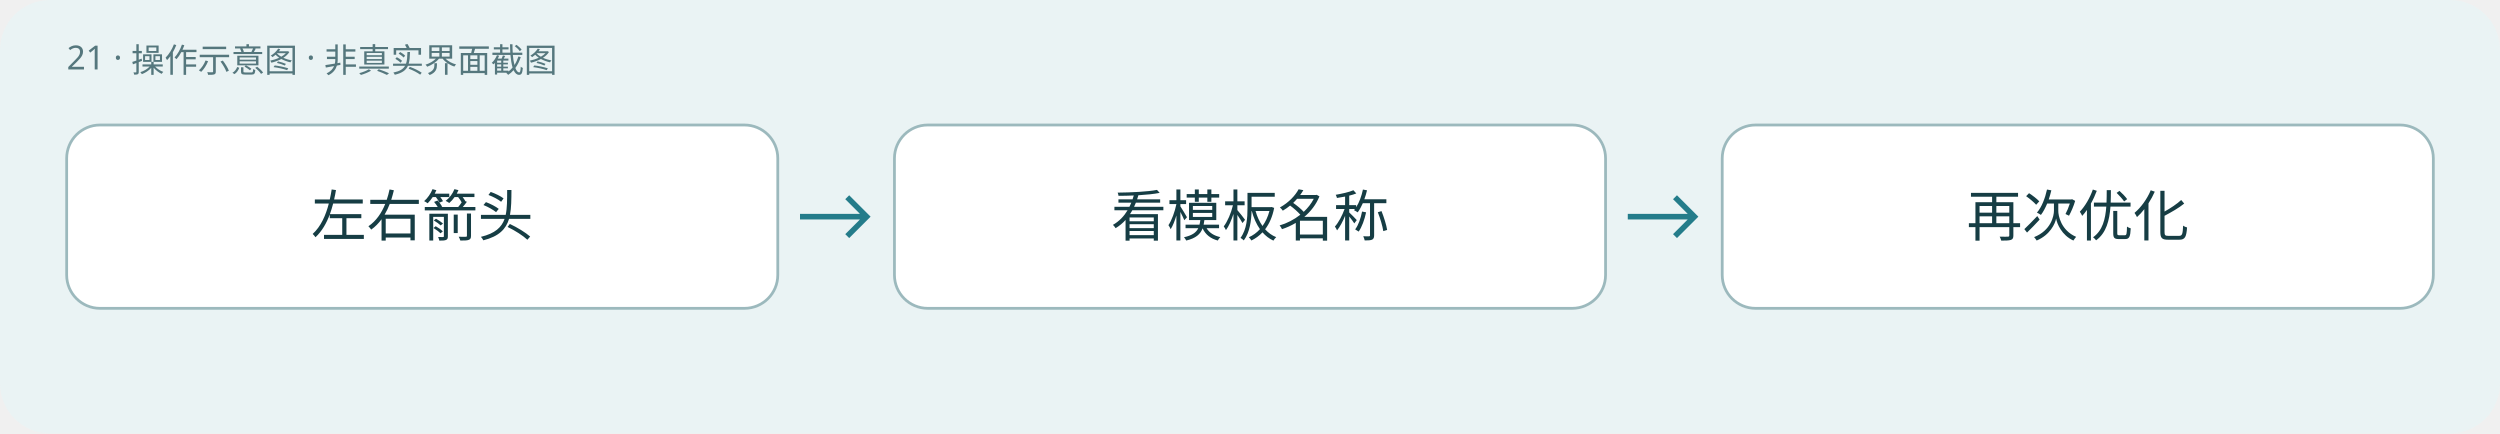
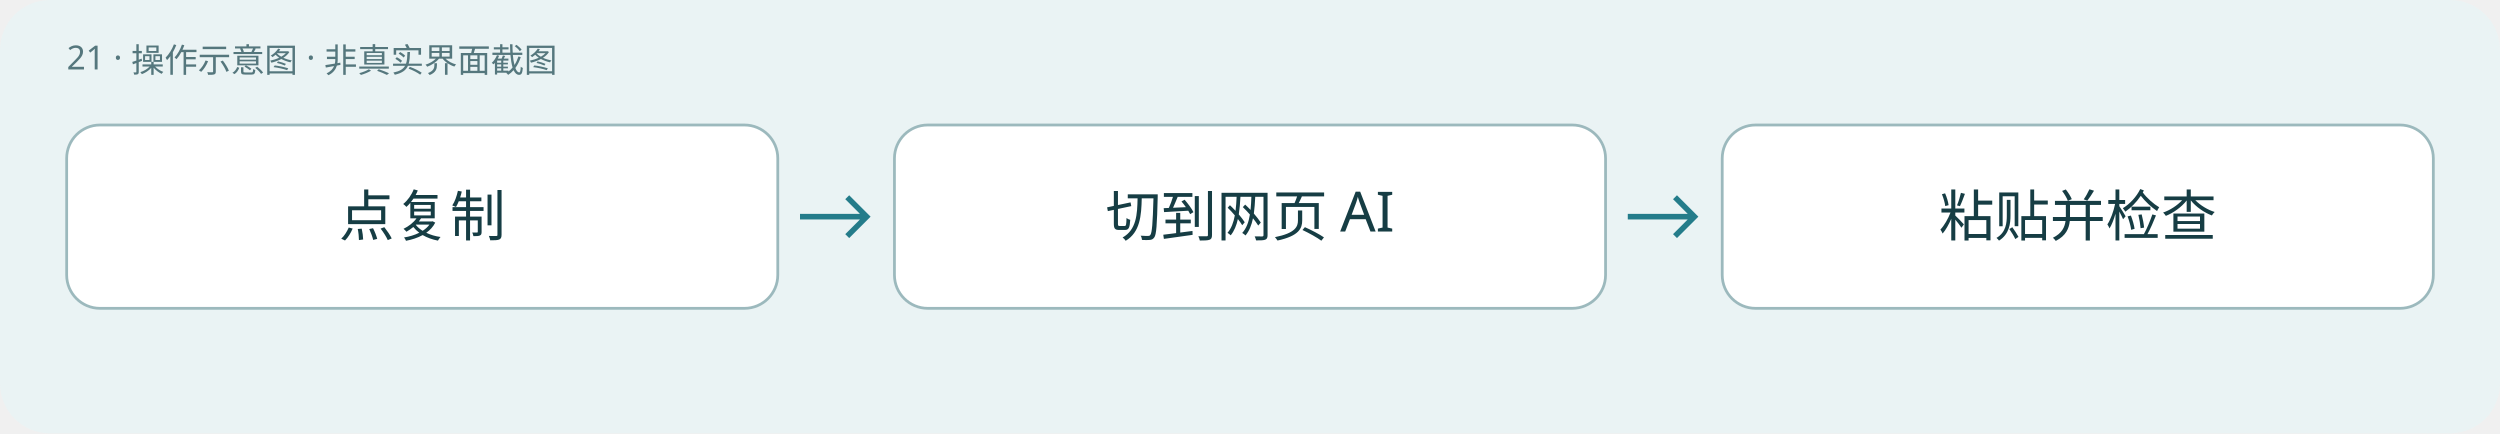
<svg xmlns="http://www.w3.org/2000/svg" viewBox="0 0 900 156" role="img">
  <rect width="900" height="156" rx="18" fill="#eaf3f4" />
  <rect x="24" y="45" width="256" height="66" rx="12" fill="white" stroke="#9cb9bd" />
-   <text x="152" y="85" text-anchor="middle" font-family="Microsoft YaHei,PingFang SC,sans-serif" font-size="20" fill="#163d44">左右箭头</text>
+   <text x="152" y="85" text-anchor="middle" font-family="Microsoft YaHei,PingFang SC,sans-serif" font-size="20" fill="#163d44">点复制</text>
  <path d="M288 78 h24 m-7 -7 7 7 -7 7" fill="none" stroke="#247c8a" stroke-width="2" />
  <rect x="322" y="45" width="256" height="66" rx="12" fill="white" stroke="#9cb9bd" />
-   <text x="450" y="85" text-anchor="middle" font-family="Microsoft YaHei,PingFang SC,sans-serif" font-size="20" fill="#163d44">看模板名称</text>
+   <text x="450" y="85" text-anchor="middle" font-family="Microsoft YaHei,PingFang SC,sans-serif" font-size="20" fill="#163d44">切到网页 AI</text>
  <path d="M586 78 h24 m-7 -7 7 7 -7 7" fill="none" stroke="#247c8a" stroke-width="2" />
  <rect x="620" y="45" width="256" height="66" rx="12" fill="white" stroke="#9cb9bd" />
-   <text x="748" y="85" text-anchor="middle" font-family="Microsoft YaHei,PingFang SC,sans-serif" font-size="20" fill="#163d44">再次优化</text>
+   <text x="748" y="85" text-anchor="middle" font-family="Microsoft YaHei,PingFang SC,sans-serif" font-size="20" fill="#163d44">粘贴并检查</text>
  <text x="24" y="25" font-family="sans-serif" font-size="12" fill="#55777d">21 · 操作示意图 · 非真实界面截图</text>
</svg>
